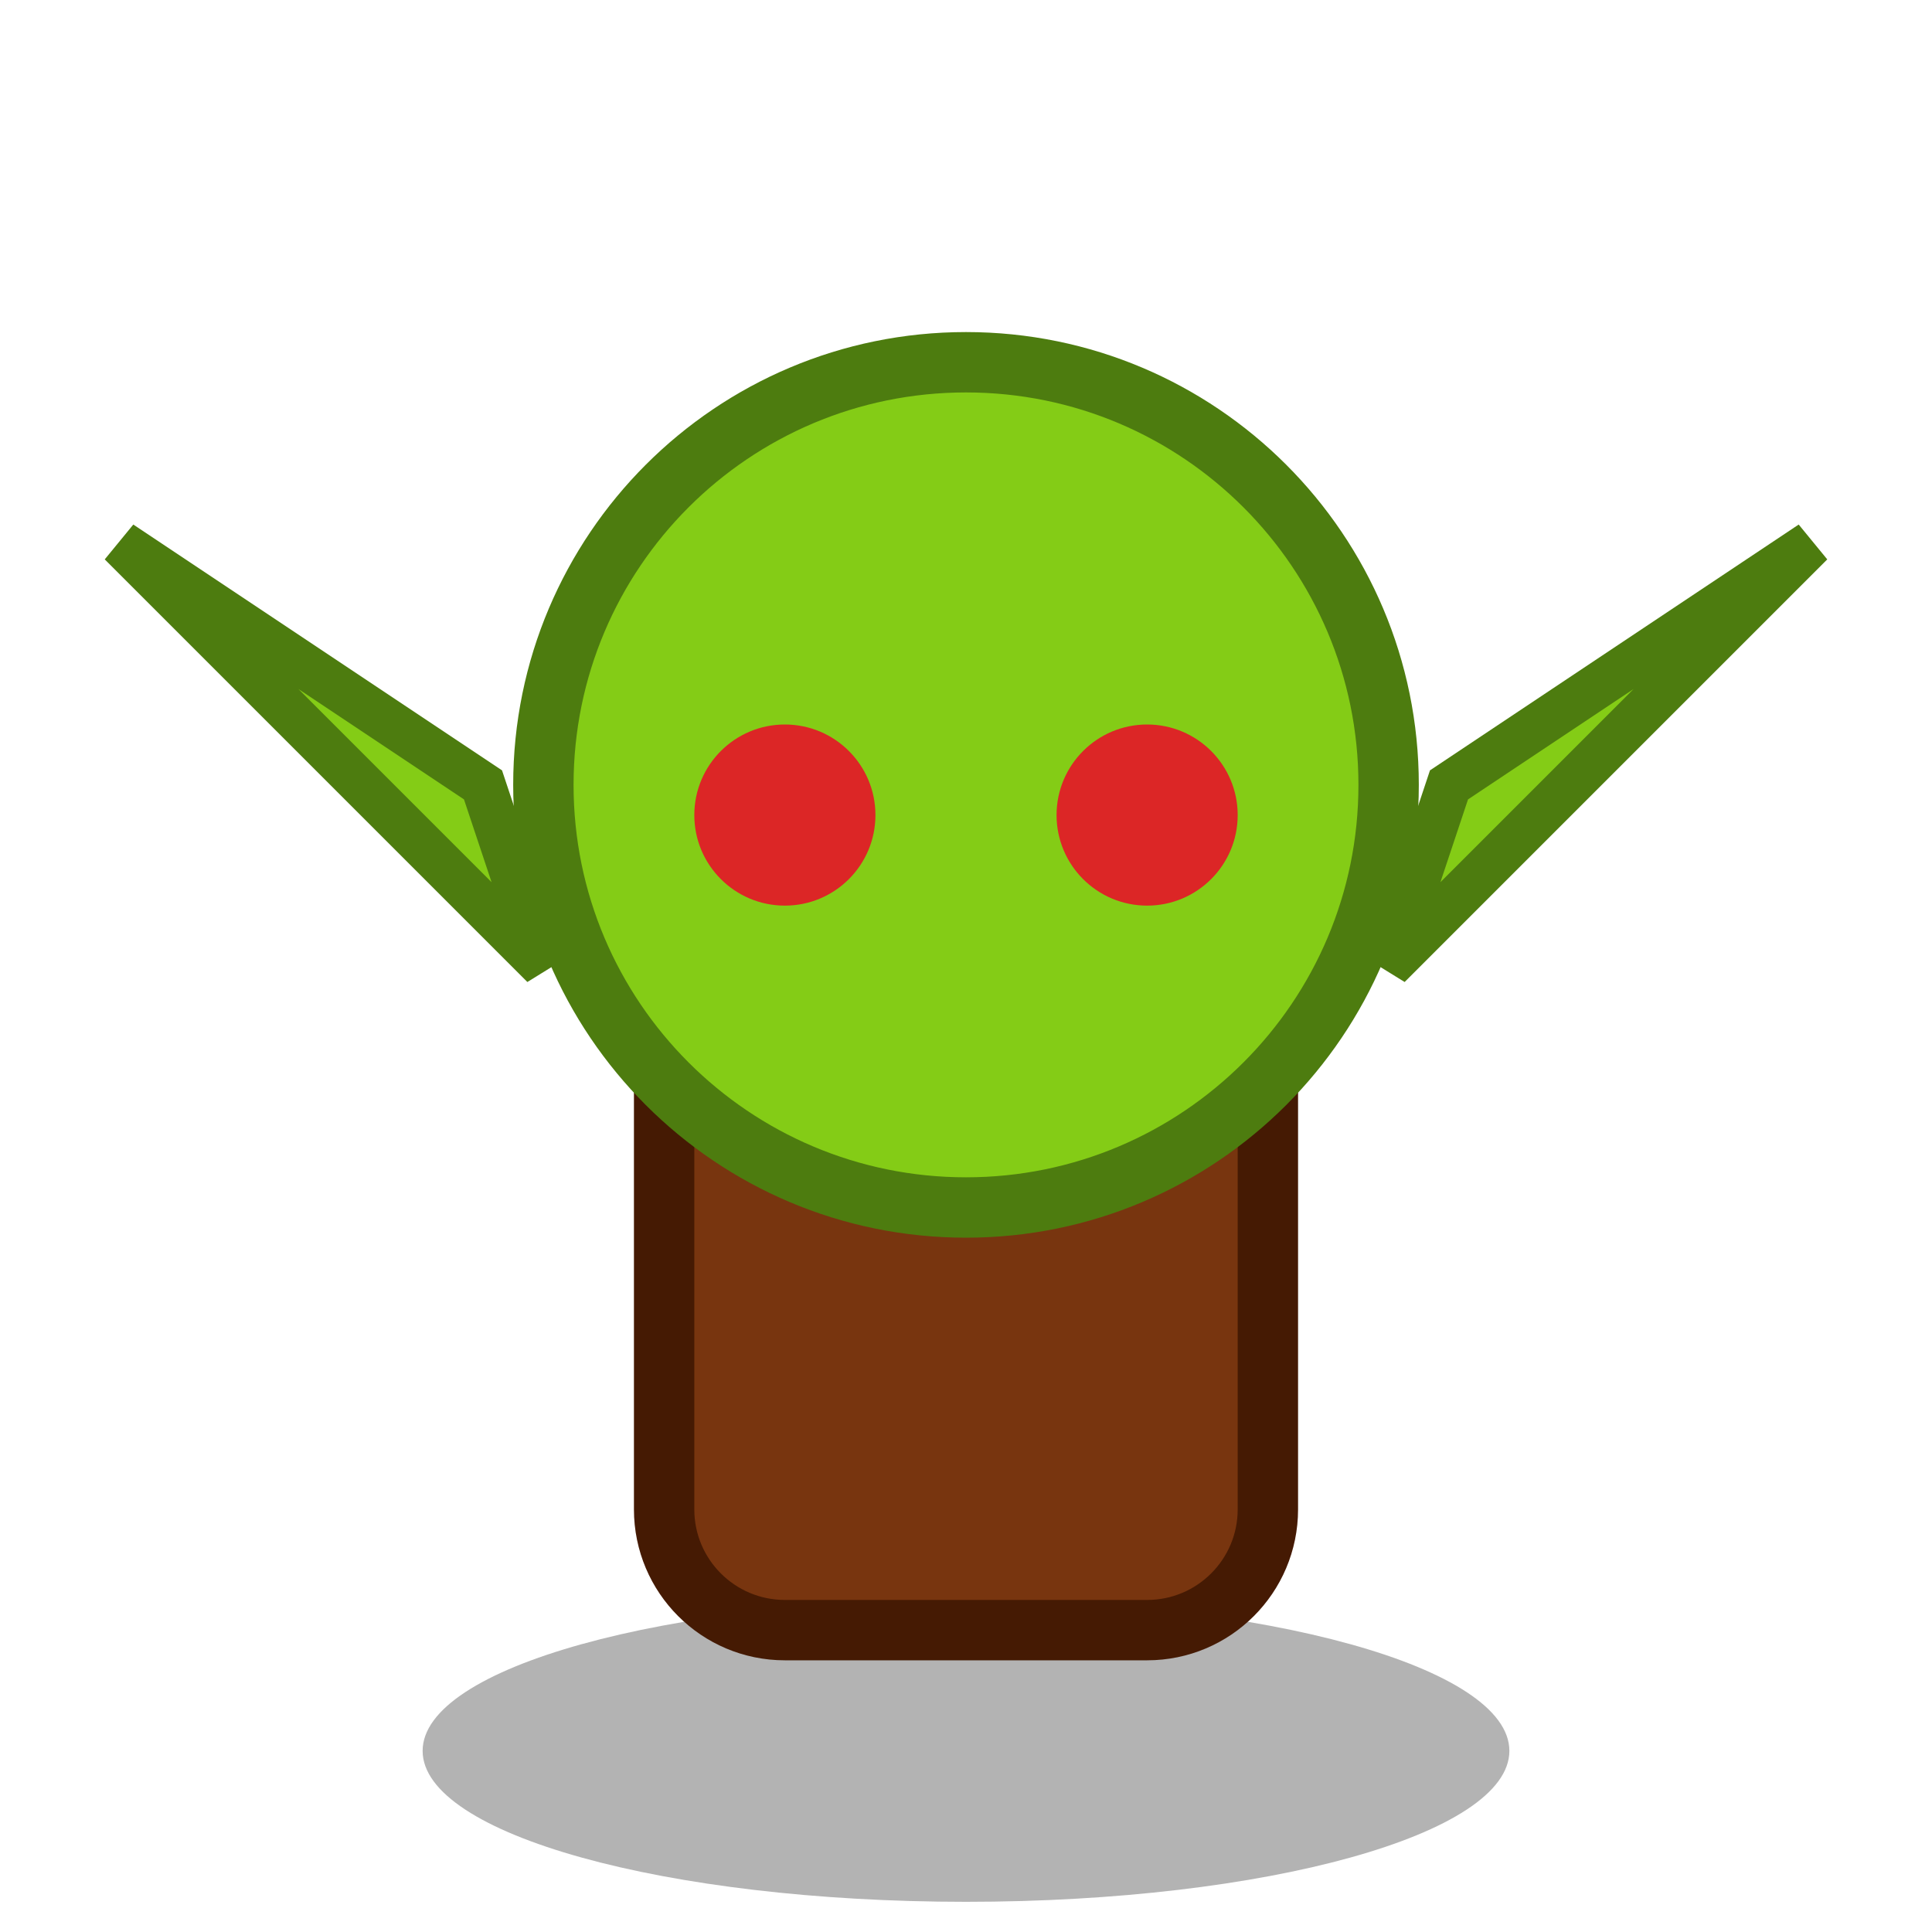
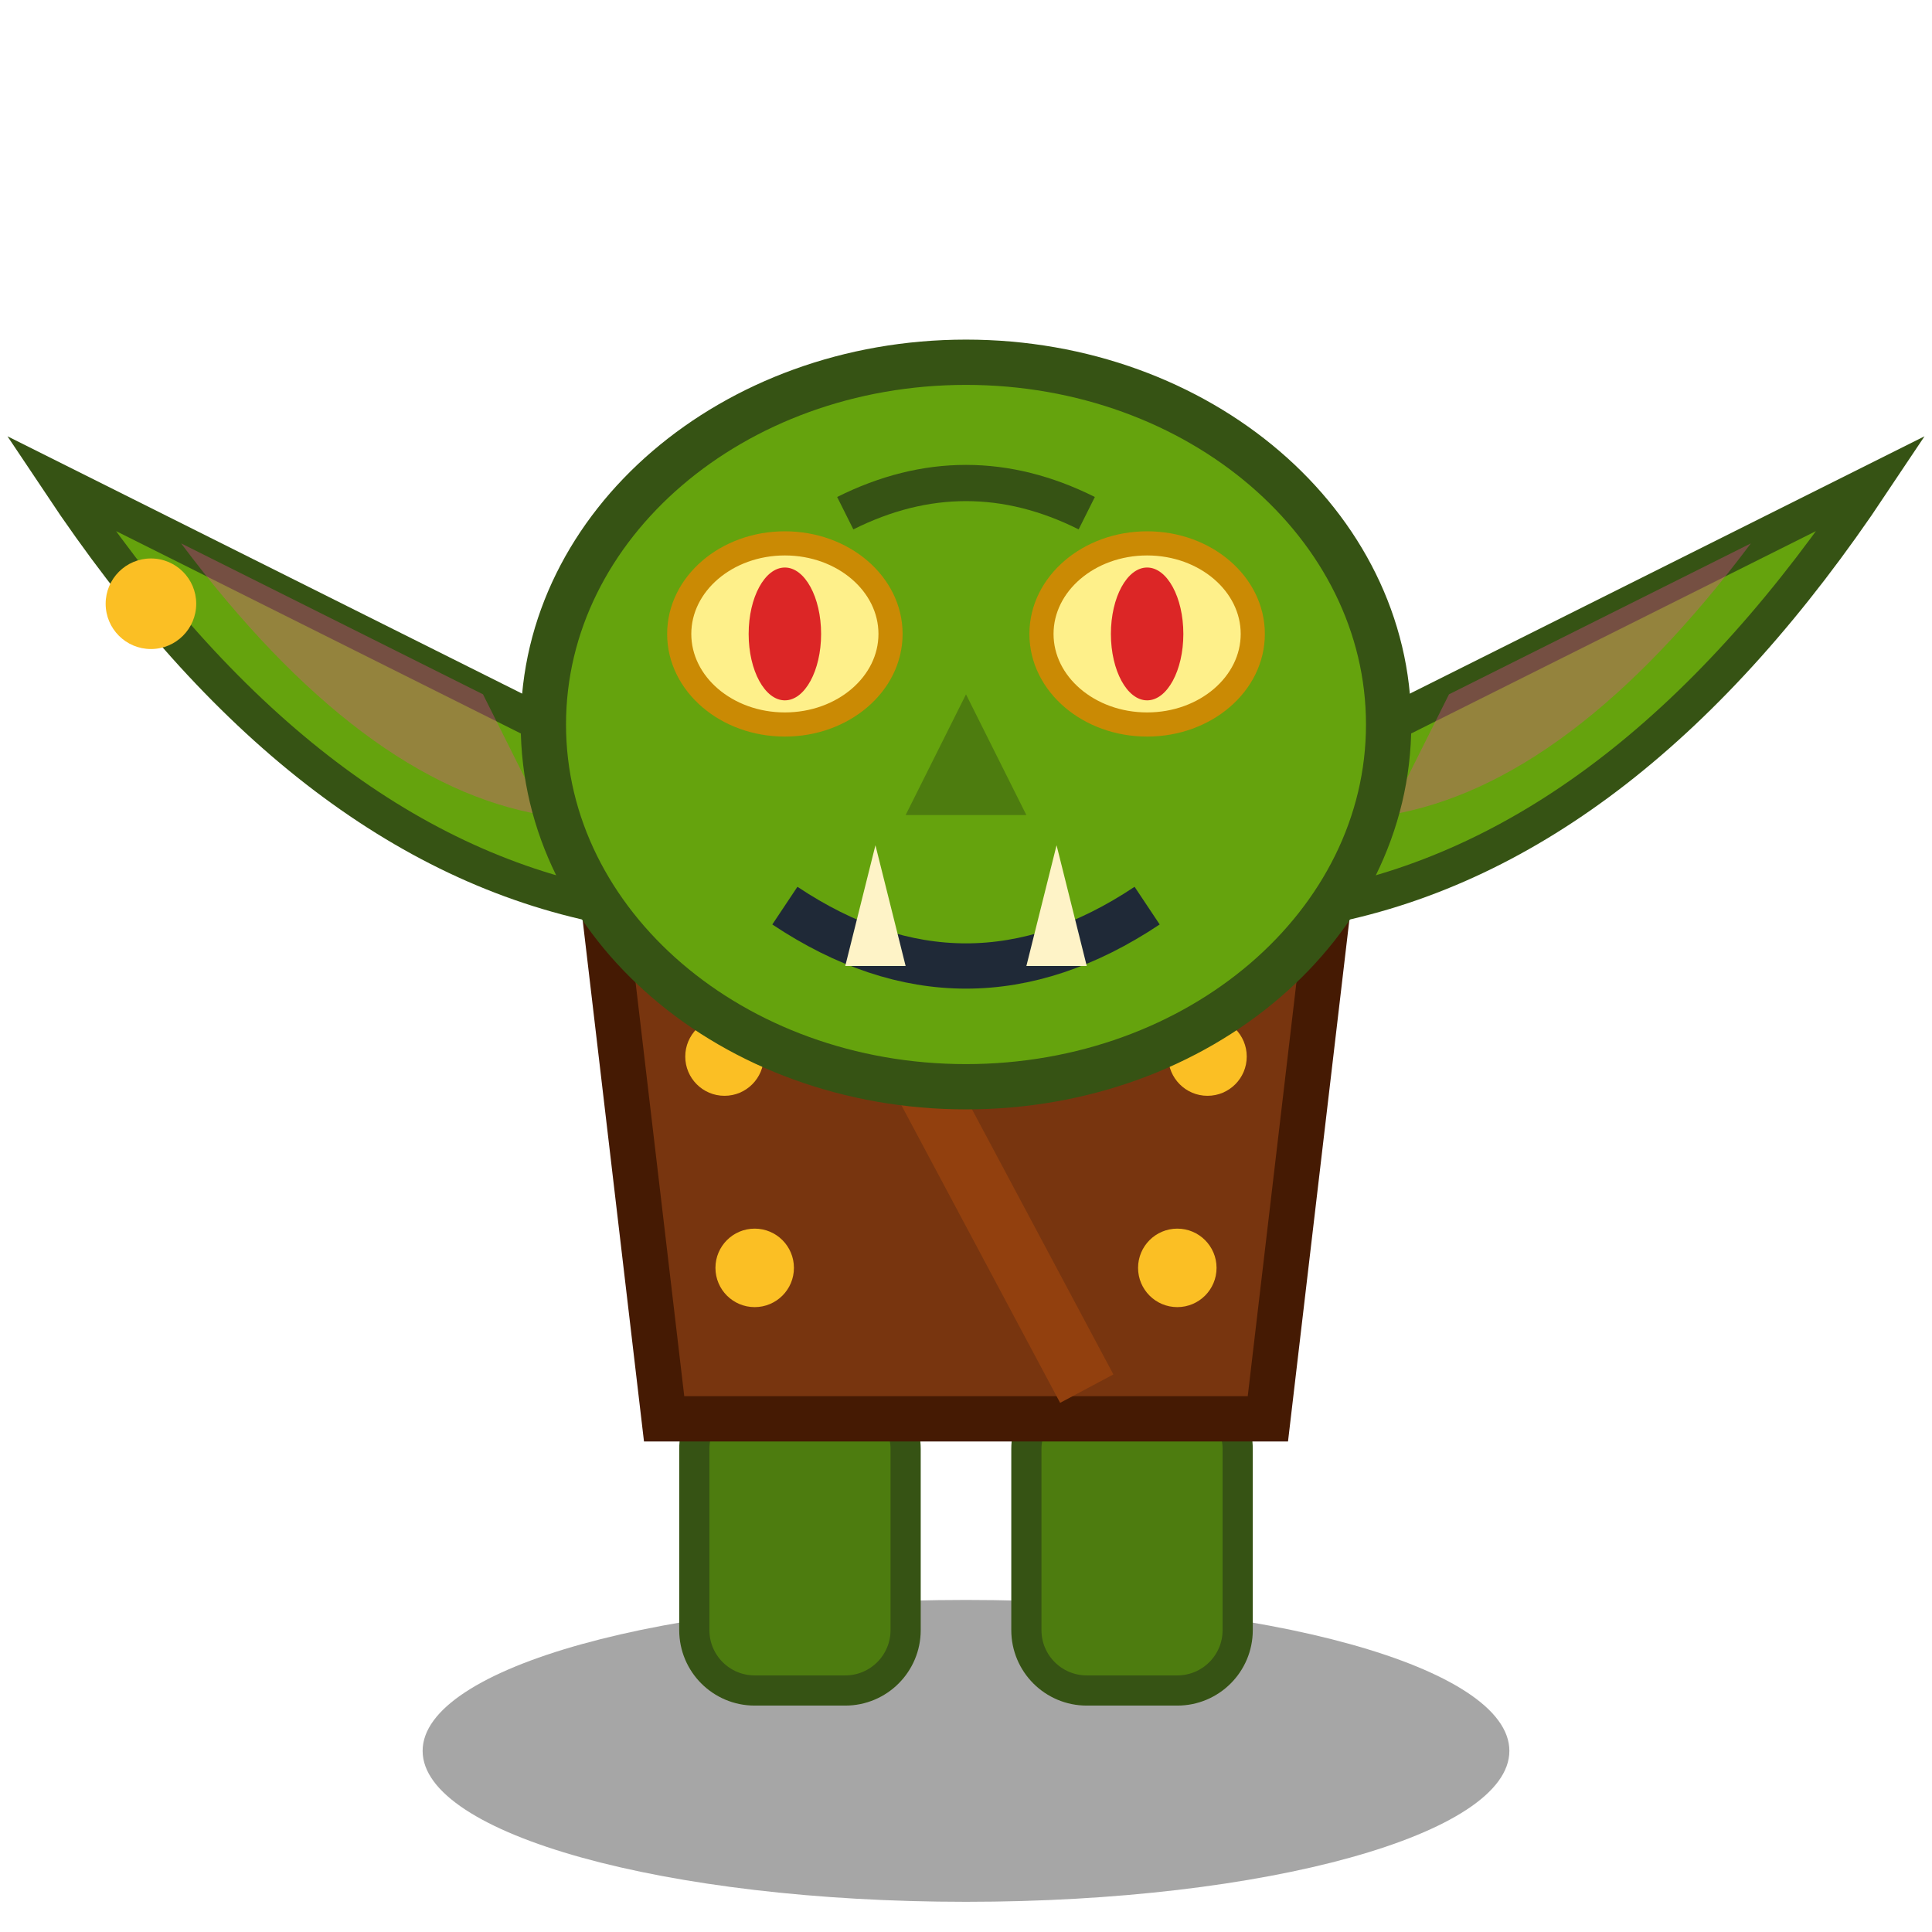
<svg xmlns="http://www.w3.org/2000/svg" viewBox="0 0 64 64" width="64" height="64">
-   <ellipse cx="32" cy="58" rx="18" ry="5" fill="rgba(0,0,0,0.3)" />
-   <path d="M16 26 L4 18 L18 32 Z" fill="#84cc16" stroke="#4d7c0f" stroke-width="1.5" />
-   <path d="M48 26 L60 18 L46 32 Z" fill="#84cc16" stroke="#4d7c0f" stroke-width="1.5" />
-   <rect x="22" y="32" width="20" height="22" rx="4" fill="#78350f" stroke="#451a03" stroke-width="2" />
-   <circle cx="32" cy="26" r="14" fill="#84cc16" stroke="#4d7c0f" stroke-width="2" />
-   <circle cx="26" cy="27" r="3" fill="#dc2626" />
-   <circle cx="38" cy="27" r="3" fill="#dc2626" />
+   <ellipse cx="32" cy="58" rx="18" ry="5" fill="rgba(0,0,0,0.35)" />
+   <path d="M18 24 L2 16 Q10 28 20 30 Z" fill="#65a30d" stroke="#365314" stroke-width="1.2" />
+   <path d="M16 23 L6 18 Q12 26 18 27 Z" fill="#ec4899" opacity="0.35" />
+   <circle cx="5" cy="20" r="1.5" fill="#fbbf24" />
+   <path d="M46 24 L62 16 Q54 28 44 30 Z" fill="#65a30d" stroke="#365314" stroke-width="1.2" />
+   <path d="M48 23 L58 18 Q52 26 46 27 Z" fill="#ec4899" opacity="0.35" />
+   <rect x="23" y="46" width="7" height="10" rx="2" fill="#4d7c0f" stroke="#365314" stroke-width="1" />
+   <rect x="34" y="46" width="7" height="10" rx="2" fill="#4d7c0f" stroke="#365314" stroke-width="1" />
+   <path d="M20 30 L44 30 L42 47 L22 47 Z" fill="#78350f" stroke="#451a03" stroke-width="1.5" />
+   <line x1="28" y1="31" x2="36" y2="46" stroke="#92400e" stroke-width="2" />
+   <circle cx="24" cy="35" r="1.3" fill="#fbbf24" />
+   <circle cx="40" cy="35" r="1.3" fill="#fbbf24" />
+   <circle cx="25" cy="42" r="1.3" fill="#fbbf24" />
+   <circle cx="39" cy="42" r="1.3" fill="#fbbf24" />
+   <ellipse cx="32" cy="24" rx="14" ry="12" fill="#65a30d" stroke="#365314" stroke-width="1.5" />
+   <polygon points="32,23 30,27 34,27" fill="#4d7c0f" />
+   <path d="M28 17 Q32 15 36 17" stroke="#365314" stroke-width="1.2" fill="none" />
+   <ellipse cx="26" cy="21" rx="3.5" ry="3" fill="#fef08a" stroke="#ca8a04" stroke-width="0.8" />
+   <ellipse cx="26" cy="21" rx="1.2" ry="2.2" fill="#dc2626" />
+   <ellipse cx="38" cy="21" rx="3.5" ry="3" fill="#fef08a" stroke="#ca8a04" stroke-width="0.8" />
+   <ellipse cx="38" cy="21" rx="1.2" ry="2.2" fill="#dc2626" />
+   <path d="M26 30 Q32 34 38 30" stroke="#1f2937" stroke-width="1.5" fill="none" />
+   <polygon points="28,32 29,28 30,32" fill="#fef3c7" />
+   <polygon points="34,32 35,28 36,32" fill="#fef3c7" />
</svg>
